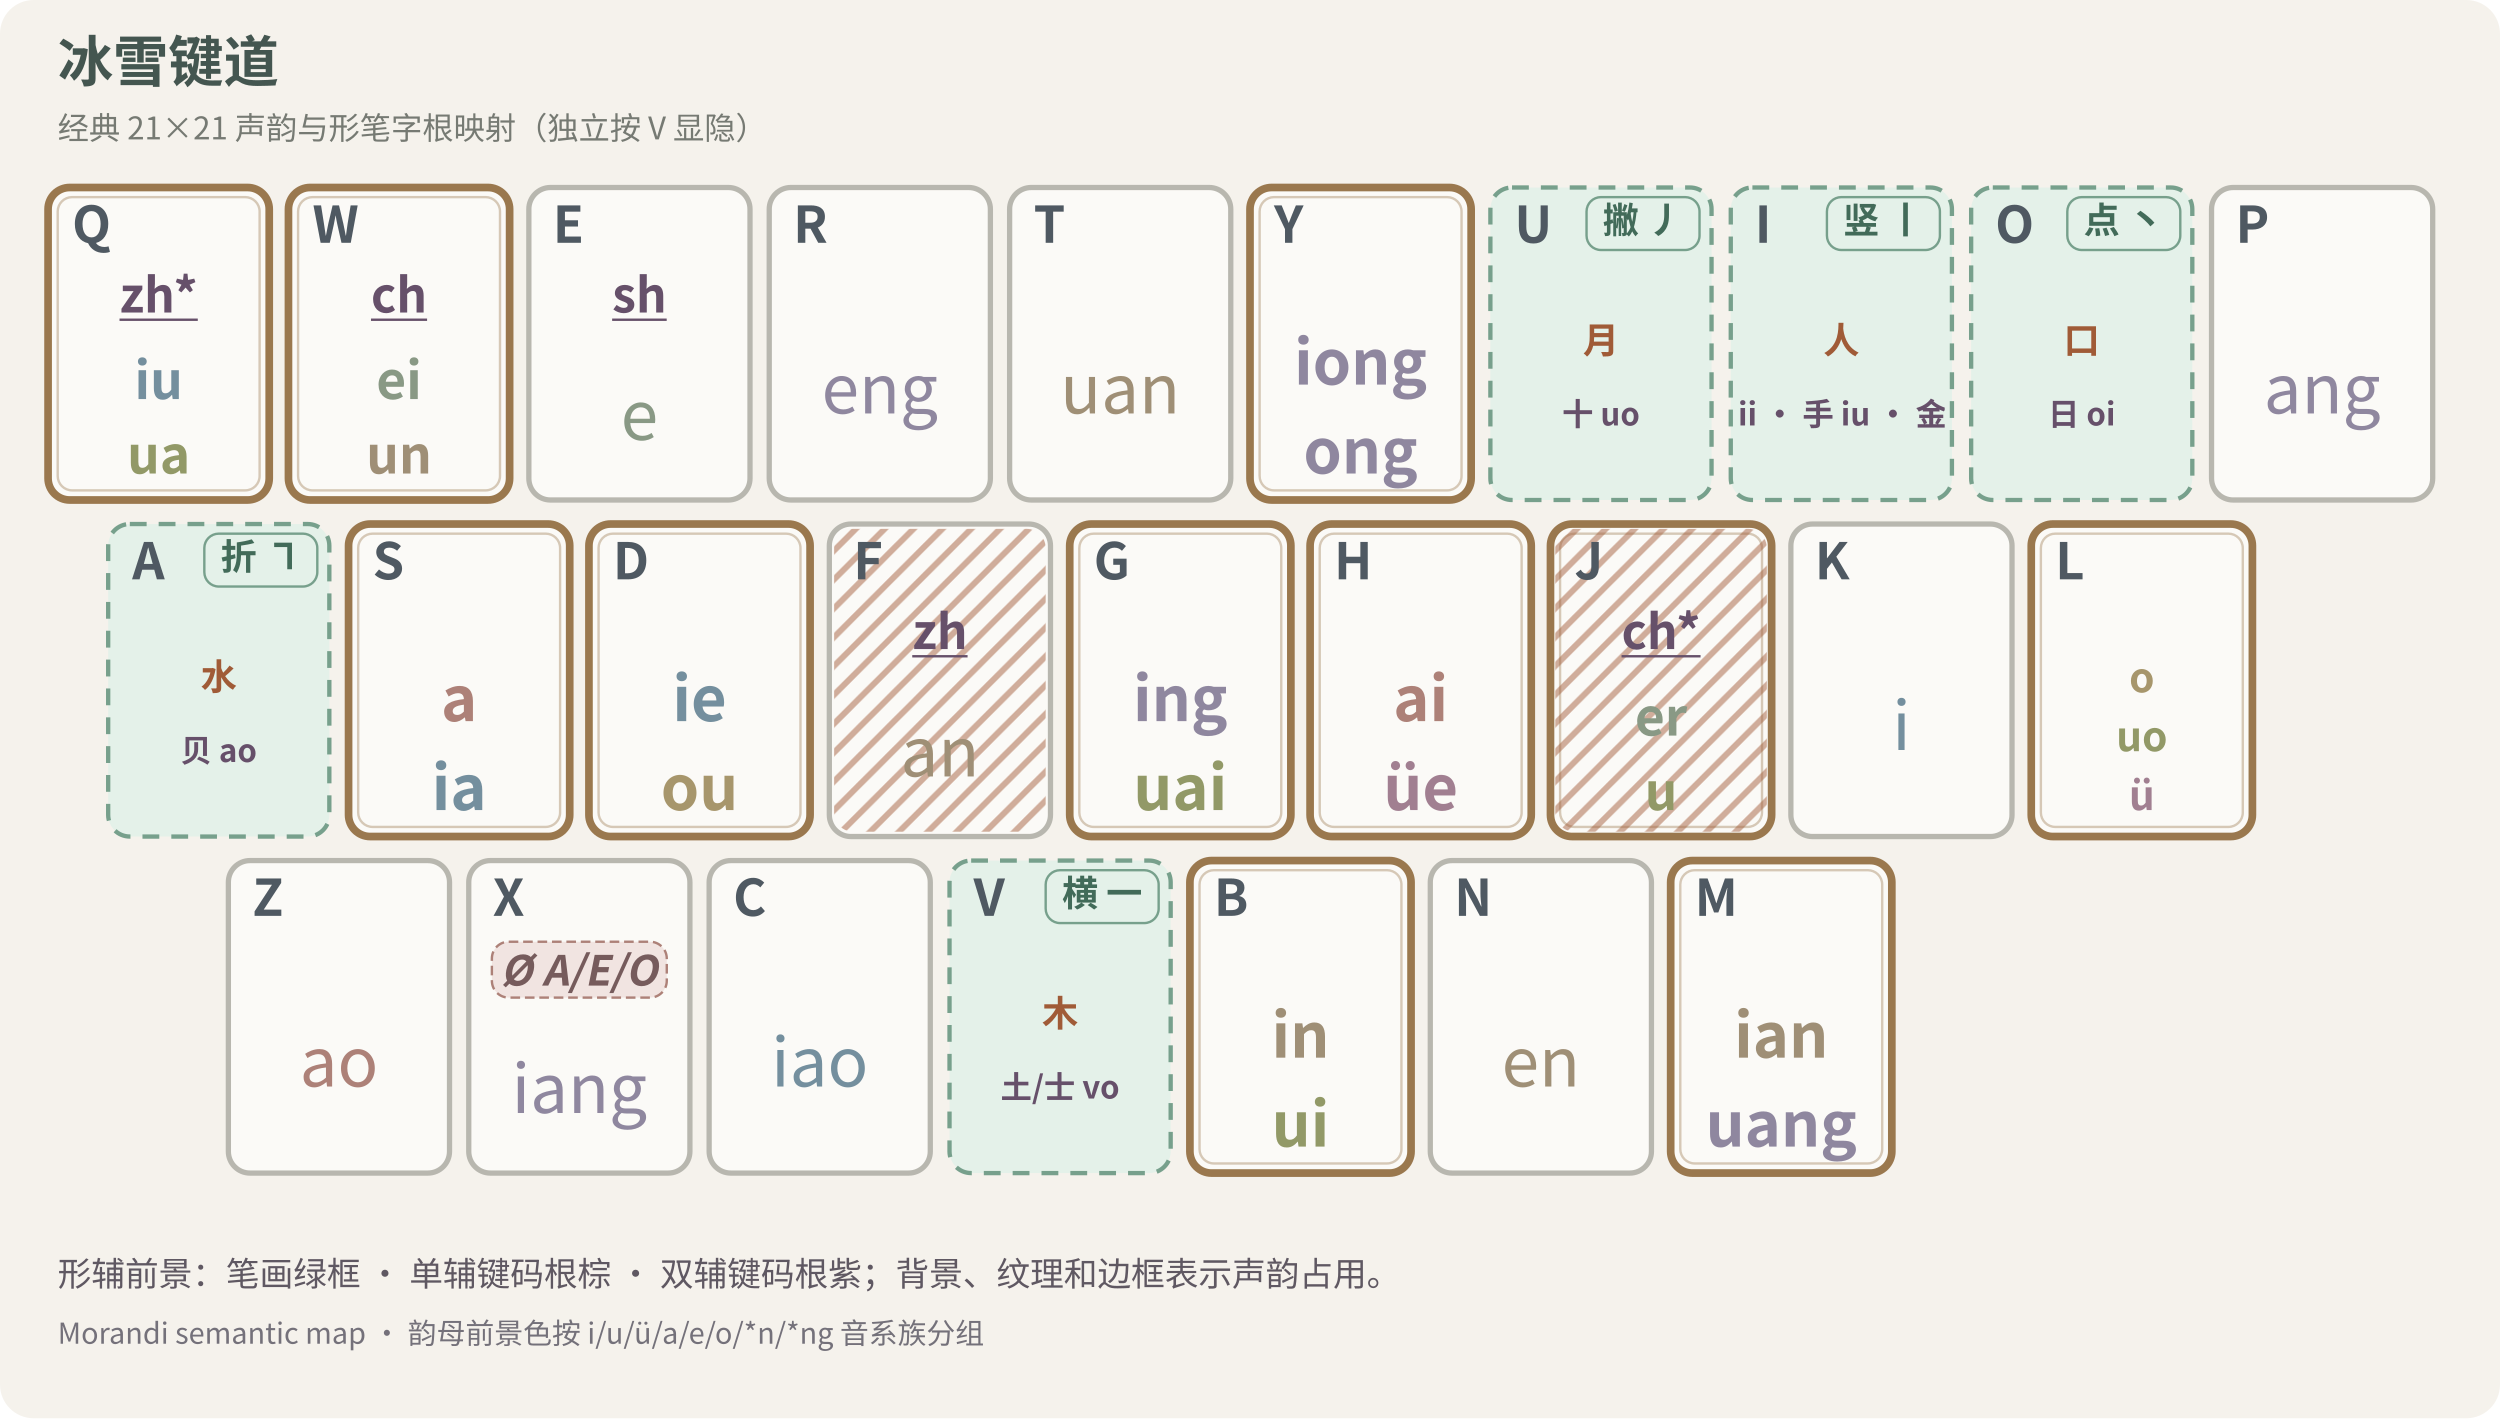
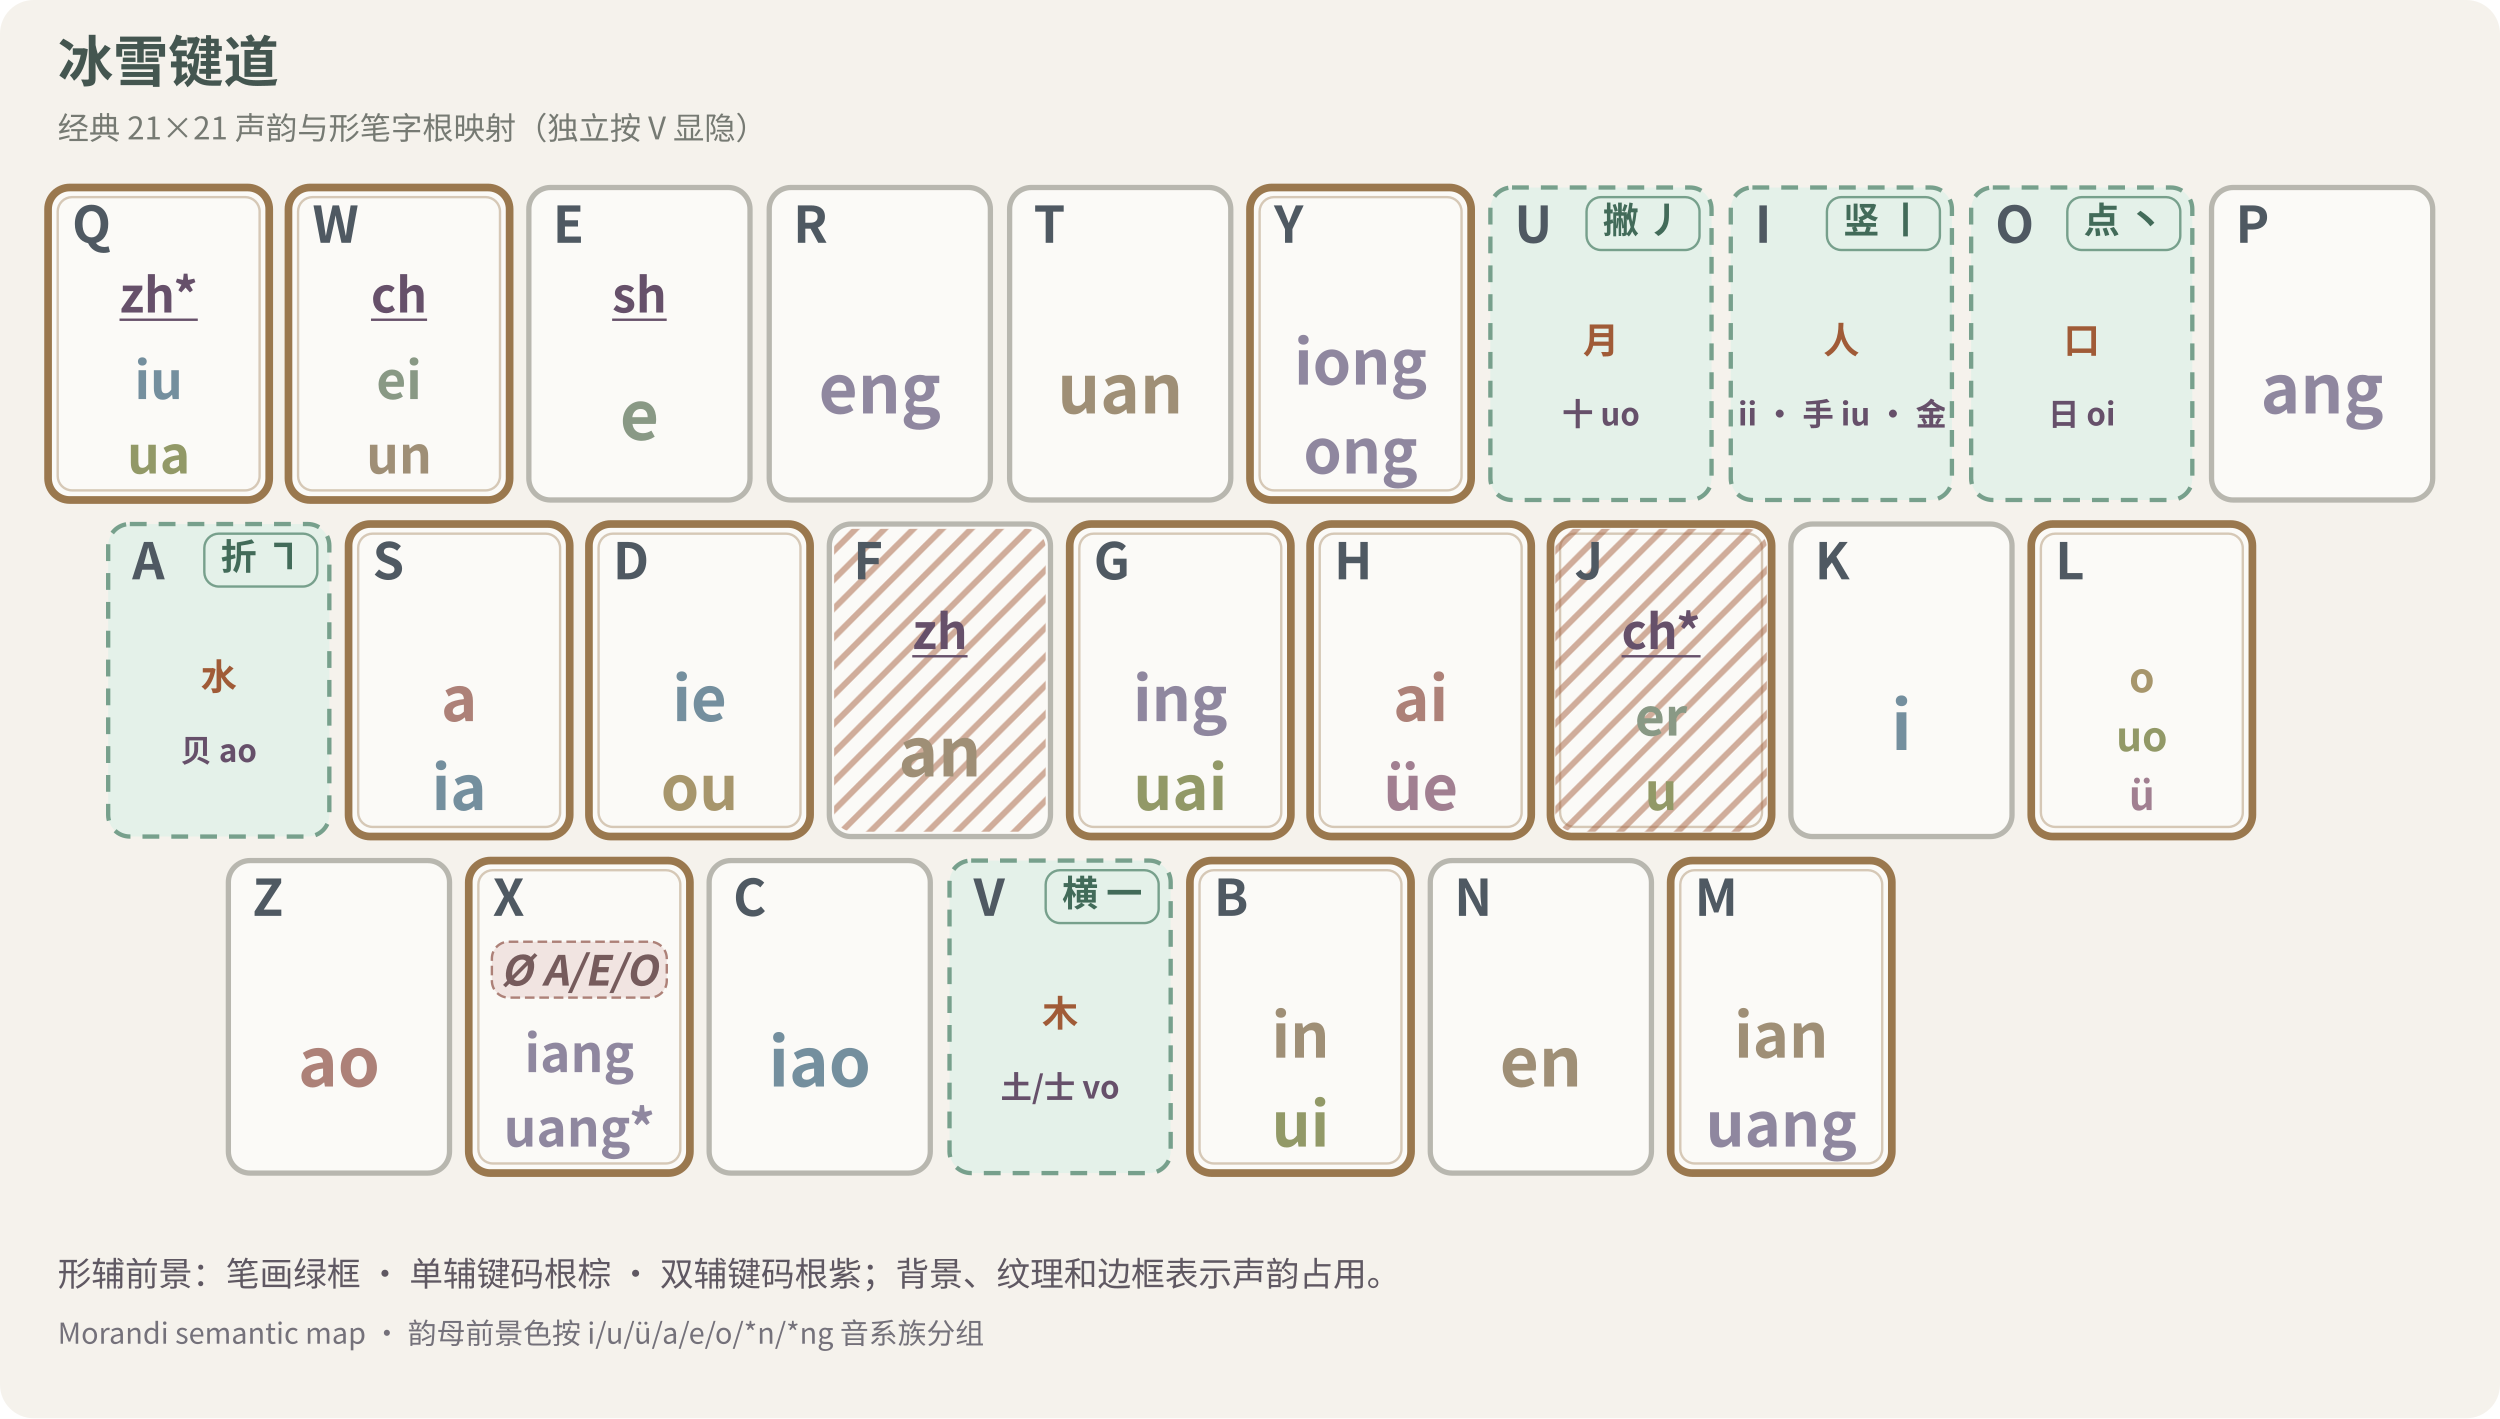
<svg xmlns="http://www.w3.org/2000/svg" class="keysvg nf4-keysvg" viewBox="0 0 1040 590" role="img" aria-labelledby="title desc">
  <defs>
    <pattern id="nf4-both" width="12" height="12" patternUnits="userSpaceOnUse">
      <rect width="12" height="12" fill="#fbfaf7" />
    </pattern>
    <pattern id="nf4-ionly" width="9" height="9" patternUnits="userSpaceOnUse">
      <rect width="9" height="9" fill="#e3eef4" />
      <path d="M2 0V9M7 0V9" stroke="#7399ad" stroke-opacity=".18" />
    </pattern>
    <pattern id="nf4-ronly" width="10" height="10" patternUnits="userSpaceOnUse">
      <rect width="10" height="10" fill="#f6ebd6" />
      <circle cx="3" cy="3" r="1.15" fill="#b39253" fill-opacity=".3" />
    </pattern>
    <pattern id="nf4-none" width="10" height="10" patternUnits="userSpaceOnUse">
      <rect width="10" height="10" fill="#eeece8" />
      <path d="M0 10L10 0" stroke="#aaa6a4" stroke-opacity=".14" />
    </pattern>
    <pattern id="nf4-multi" width="9" height="9" patternUnits="userSpaceOnUse">
      <rect width="9" height="9" fill="#f8efe2" />
      <path d="M-2 2L2-2M0 9L9 0M7 11L11 7" stroke="#9a784e" stroke-width="1.6" stroke-opacity=".27" />
    </pattern>
    <pattern id="nf4-anchor" width="12" height="12" patternUnits="userSpaceOnUse">
      <path d="M-3 3L3-3M0 12L12 0M9 15L15 9" stroke="#a05b37" stroke-width="2.5" stroke-opacity=".48" />
    </pattern>
  </defs>
  <rect width="1040" height="590" rx="14" fill="#f5f2ec" />
  <text x="24" y="34" font-family="Microsoft YaHei UI, Noto Sans CJK SC, sans-serif" font-size="23" fill="#445650" text-anchor="start" font-weight="760">冰雪键道</text>
  <text x="24" y="58" font-family="Microsoft YaHei UI, Noto Sans CJK SC, sans-serif" font-size="13" fill="#767a73" text-anchor="start" font-weight="500">经典 21×21 声韵与形笔字根映射（独立按 V 显隐）</text>
  <g data-key="Q" data-role="sound" data-multi="true">
    <clipPath id="snow_jiandao_classic-clip-0-0">
      <rect x="23" y="81" width="86" height="124" rx="7" />
    </clipPath>
    <rect x="20" y="78" width="92" height="130" rx="9" fill="#fbfaf7" stroke="#9a784e" stroke-width="3.2" />
    <rect x="24" y="82" width="84" height="122" rx="6" fill="none" stroke="#9a784e" stroke-opacity=".38" />
    <g clip-path="url(#snow_jiandao_classic-clip-0-0)">
      <text x="30" y="101" font-family="Microsoft YaHei UI, Noto Sans CJK SC, sans-serif" font-size="21" fill="#4f5962" text-anchor="start" font-weight="800" data-key-label="true">Q</text>
      <text x="66" y="130" text-anchor="middle" font-family="Microsoft YaHei UI, Noto Sans CJK SC, sans-serif" font-size="20" font-weight="700" text-decoration="underline" fill="#66506a">zh*</text>
-       <text x="66" y="166" font-family="Microsoft YaHei UI, Noto Sans CJK SC, sans-serif" font-size="21.39" fill="#748f9e" text-anchor="middle" font-weight="650" data-final="iu">iu</text>
-       <text x="66" y="197" font-family="Microsoft YaHei UI, Noto Sans CJK SC, sans-serif" font-size="21.39" fill="#929967" text-anchor="middle" font-weight="650" data-final="ua">ua</text>
+       <text x="66" y="166" font-family="Microsoft YaHei UI, Noto Sans CJK SC, sans-serif" font-size="21.39" fill="#748f9e" text-anchor="middle" font-weight="700" data-final="iu">iu</text>
+       <text x="66" y="197" font-family="Microsoft YaHei UI, Noto Sans CJK SC, sans-serif" font-size="21.39" fill="#929967" text-anchor="middle" font-weight="700" data-final="ua">ua</text>
    </g>
  </g>
  <g data-key="W" data-role="sound" data-multi="true">
    <clipPath id="snow_jiandao_classic-clip-0-1">
      <rect x="123" y="81" width="86" height="124" rx="7" />
    </clipPath>
    <rect x="120" y="78" width="92" height="130" rx="9" fill="#fbfaf7" stroke="#9a784e" stroke-width="3.2" />
    <rect x="124" y="82" width="84" height="122" rx="6" fill="none" stroke="#9a784e" stroke-opacity=".38" />
    <g clip-path="url(#snow_jiandao_classic-clip-0-1)">
      <text x="130" y="101" font-family="Microsoft YaHei UI, Noto Sans CJK SC, sans-serif" font-size="21" fill="#4f5962" text-anchor="start" font-weight="800" data-key-label="true">W</text>
      <text x="166" y="130" text-anchor="middle" font-family="Microsoft YaHei UI, Noto Sans CJK SC, sans-serif" font-size="20" font-weight="700" text-decoration="underline" fill="#66506a">ch</text>
-       <text x="166" y="166" font-family="Microsoft YaHei UI, Noto Sans CJK SC, sans-serif" font-size="21.39" fill="#899985" text-anchor="middle" font-weight="650" data-final="ei">ei</text>
-       <text x="166" y="197" font-family="Microsoft YaHei UI, Noto Sans CJK SC, sans-serif" font-size="21.39" fill="#9f8f76" text-anchor="middle" font-weight="650" data-final="un">un</text>
+       <text x="166" y="166" font-family="Microsoft YaHei UI, Noto Sans CJK SC, sans-serif" font-size="21.39" fill="#899985" text-anchor="middle" font-weight="700" data-final="ei">ei</text>
+       <text x="166" y="197" font-family="Microsoft YaHei UI, Noto Sans CJK SC, sans-serif" font-size="21.39" fill="#9f8f76" text-anchor="middle" font-weight="700" data-final="un">un</text>
    </g>
  </g>
  <g data-key="E" data-role="sound">
    <clipPath id="snow_jiandao_classic-clip-0-2">
      <rect x="223" y="81" width="86" height="124" rx="7" />
    </clipPath>
    <rect x="220" y="78" width="92" height="130" rx="9" fill="#fbfaf7" stroke="#b8b7af" stroke-width="2.2" />
    <g clip-path="url(#snow_jiandao_classic-clip-0-2)">
      <text x="230" y="101" font-family="Microsoft YaHei UI, Noto Sans CJK SC, sans-serif" font-size="21" fill="#4f5962" text-anchor="start" font-weight="800" data-key-label="true">E</text>
      <text x="266" y="130" text-anchor="middle" font-family="Microsoft YaHei UI, Noto Sans CJK SC, sans-serif" font-size="20" font-weight="700" text-decoration="underline" fill="#66506a">sh</text>
-       <text x="266" y="183" font-family="Microsoft YaHei UI, Noto Sans CJK SC, sans-serif" font-size="28" fill="#899985" text-anchor="middle" font-weight="540" data-final="e">e</text>
+       <text x="266" y="183" font-family="Microsoft YaHei UI, Noto Sans CJK SC, sans-serif" font-size="28" fill="#899985" text-anchor="middle" font-weight="600" data-final="e">e</text>
    </g>
  </g>
  <g data-key="R" data-role="sound">
    <clipPath id="snow_jiandao_classic-clip-0-3">
      <rect x="323" y="81" width="86" height="124" rx="7" />
    </clipPath>
    <rect x="320" y="78" width="92" height="130" rx="9" fill="#fbfaf7" stroke="#b8b7af" stroke-width="2.2" />
    <g clip-path="url(#snow_jiandao_classic-clip-0-3)">
      <text x="330" y="101" font-family="Microsoft YaHei UI, Noto Sans CJK SC, sans-serif" font-size="21" fill="#4f5962" text-anchor="start" font-weight="800" data-key-label="true">R</text>
-       <text x="366" y="172" font-family="Microsoft YaHei UI, Noto Sans CJK SC, sans-serif" font-size="28" fill="#8f879f" text-anchor="middle" font-weight="540" data-final="eng">eng</text>
+       <text x="366" y="172" font-family="Microsoft YaHei UI, Noto Sans CJK SC, sans-serif" font-size="28" fill="#8f879f" text-anchor="middle" font-weight="600" data-final="eng">eng</text>
    </g>
  </g>
  <g data-key="T" data-role="sound">
    <clipPath id="snow_jiandao_classic-clip-0-4">
      <rect x="423" y="81" width="86" height="124" rx="7" />
    </clipPath>
    <rect x="420" y="78" width="92" height="130" rx="9" fill="#fbfaf7" stroke="#b8b7af" stroke-width="2.2" />
    <g clip-path="url(#snow_jiandao_classic-clip-0-4)">
      <text x="430" y="101" font-family="Microsoft YaHei UI, Noto Sans CJK SC, sans-serif" font-size="21" fill="#4f5962" text-anchor="start" font-weight="800" data-key-label="true">T</text>
-       <text x="466" y="172" font-family="Microsoft YaHei UI, Noto Sans CJK SC, sans-serif" font-size="28" fill="#9f8f76" text-anchor="middle" font-weight="540" data-final="uan">uan</text>
+       <text x="466" y="172" font-family="Microsoft YaHei UI, Noto Sans CJK SC, sans-serif" font-size="28" fill="#9f8f76" text-anchor="middle" font-weight="600" data-final="uan">uan</text>
    </g>
  </g>
  <g data-key="Y" data-role="sound" data-multi="true">
    <clipPath id="snow_jiandao_classic-clip-0-5">
      <rect x="523" y="81" width="86" height="124" rx="7" />
    </clipPath>
    <rect x="520" y="78" width="92" height="130" rx="9" fill="#fbfaf7" stroke="#9a784e" stroke-width="3.2" />
    <rect x="524" y="82" width="84" height="122" rx="6" fill="none" stroke="#9a784e" stroke-opacity=".38" />
    <g clip-path="url(#snow_jiandao_classic-clip-0-5)">
      <text x="530" y="101" font-family="Microsoft YaHei UI, Noto Sans CJK SC, sans-serif" font-size="21" fill="#4f5962" text-anchor="start" font-weight="800" data-key-label="true">Y</text>
-       <text x="566" y="160" font-family="Microsoft YaHei UI, Noto Sans CJK SC, sans-serif" font-size="25.53" fill="#8f879f" text-anchor="middle" font-weight="650" data-final="iong">iong</text>
-       <text x="566" y="197" font-family="Microsoft YaHei UI, Noto Sans CJK SC, sans-serif" font-size="25.53" fill="#8f879f" text-anchor="middle" font-weight="650" data-final="ong">ong</text>
+       <text x="566" y="160" font-family="Microsoft YaHei UI, Noto Sans CJK SC, sans-serif" font-size="25.53" fill="#8f879f" text-anchor="middle" font-weight="700" data-final="iong">iong</text>
+       <text x="566" y="197" font-family="Microsoft YaHei UI, Noto Sans CJK SC, sans-serif" font-size="25.53" fill="#8f879f" text-anchor="middle" font-weight="700" data-final="ong">ong</text>
    </g>
  </g>
  <g data-key="U" data-role="auxiliary-only">
    <clipPath id="snow_jiandao_classic-clip-0-6">
      <rect x="623" y="81" width="86" height="124" rx="7" />
    </clipPath>
    <rect x="620" y="78" width="92" height="130" rx="9" fill="#e4f1e9" stroke="#77a08c" stroke-width="1.8" stroke-dasharray="7 5" />
    <g clip-path="url(#snow_jiandao_classic-clip-0-6)">
      <text x="630" y="101" font-family="Microsoft YaHei UI, Noto Sans CJK SC, sans-serif" font-size="21" fill="#4f5962" text-anchor="start" font-weight="800" data-key-label="true">U</text>
      <g data-aux-badge="stroke">
        <rect x="660" y="82" width="47" height="22" rx="6" fill="#e4f1e9" stroke="#77a08c" />
        <text x="683.5" y="97" font-family="Microsoft YaHei UI, Noto Sans CJK SC, sans-serif" font-size="15" fill="#426b59" text-anchor="middle" font-weight="750" data-aux-kind="stroke">撇 丿</text>
      </g>
      <text x="666" y="147" font-family="Microsoft YaHei UI, Noto Sans CJK SC, sans-serif" font-size="15" fill="#a05b37" text-anchor="middle" font-weight="750" data-aux-kind="single-root">月</text>
-       <text x="666" y="177" font-family="Microsoft YaHei UI, Noto Sans CJK SC, sans-serif" font-size="13" fill="#66506a" text-anchor="middle" font-weight="650" data-aux-kind="double-root">十 uo</text>
+       <text x="666" y="177" font-family="Microsoft YaHei UI, Noto Sans CJK SC, sans-serif" font-size="13" fill="#66506a" text-anchor="middle" font-weight="750" data-aux-kind="double-root">十 uo</text>
    </g>
  </g>
  <g data-key="I" data-role="auxiliary-only">
    <clipPath id="snow_jiandao_classic-clip-0-7">
      <rect x="723" y="81" width="86" height="124" rx="7" />
    </clipPath>
    <rect x="720" y="78" width="92" height="130" rx="9" fill="#e4f1e9" stroke="#77a08c" stroke-width="1.8" stroke-dasharray="7 5" />
    <g clip-path="url(#snow_jiandao_classic-clip-0-7)">
      <text x="730" y="101" font-family="Microsoft YaHei UI, Noto Sans CJK SC, sans-serif" font-size="21" fill="#4f5962" text-anchor="start" font-weight="800" data-key-label="true">I</text>
      <g data-aux-badge="stroke">
        <rect x="760" y="82" width="47" height="22" rx="6" fill="#e4f1e9" stroke="#77a08c" />
        <text x="783.5" y="97" font-family="Microsoft YaHei UI, Noto Sans CJK SC, sans-serif" font-size="15" fill="#426b59" text-anchor="middle" font-weight="750" data-aux-kind="stroke">竖 丨</text>
      </g>
      <text x="766" y="147" font-family="Microsoft YaHei UI, Noto Sans CJK SC, sans-serif" font-size="15" fill="#a05b37" text-anchor="middle" font-weight="750" data-aux-kind="single-root">人</text>
-       <text x="766" y="177" font-family="Microsoft YaHei UI, Noto Sans CJK SC, sans-serif" font-size="13" fill="#66506a" text-anchor="middle" font-weight="650" data-aux-kind="double-root" textLength="76" lengthAdjust="spacingAndGlyphs">艹 ii · 手 iu · 金 io</text>
+       <text x="766" y="177" font-family="Microsoft YaHei UI, Noto Sans CJK SC, sans-serif" font-size="13" fill="#66506a" text-anchor="middle" font-weight="750" data-aux-kind="double-root" textLength="76" lengthAdjust="spacingAndGlyphs">艹 ii · 手 iu · 金 io</text>
    </g>
  </g>
  <g data-key="O" data-role="auxiliary-only">
    <clipPath id="snow_jiandao_classic-clip-0-8">
      <rect x="823" y="81" width="86" height="124" rx="7" />
    </clipPath>
    <rect x="820" y="78" width="92" height="130" rx="9" fill="#e4f1e9" stroke="#77a08c" stroke-width="1.8" stroke-dasharray="7 5" />
    <g clip-path="url(#snow_jiandao_classic-clip-0-8)">
      <text x="830" y="101" font-family="Microsoft YaHei UI, Noto Sans CJK SC, sans-serif" font-size="21" fill="#4f5962" text-anchor="start" font-weight="800" data-key-label="true">O</text>
      <g data-aux-badge="stroke">
        <rect x="860" y="82" width="47" height="22" rx="6" fill="#e4f1e9" stroke="#77a08c" />
        <text x="883.5" y="97" font-family="Microsoft YaHei UI, Noto Sans CJK SC, sans-serif" font-size="15" fill="#426b59" text-anchor="middle" font-weight="750" data-aux-kind="stroke">点 丶</text>
      </g>
      <text x="866" y="147" font-family="Microsoft YaHei UI, Noto Sans CJK SC, sans-serif" font-size="15" fill="#a05b37" text-anchor="middle" font-weight="750" data-aux-kind="single-root">口</text>
-       <text x="866" y="177" font-family="Microsoft YaHei UI, Noto Sans CJK SC, sans-serif" font-size="13" fill="#66506a" text-anchor="middle" font-weight="650" data-aux-kind="double-root">日 oi</text>
+       <text x="866" y="177" font-family="Microsoft YaHei UI, Noto Sans CJK SC, sans-serif" font-size="13" fill="#66506a" text-anchor="middle" font-weight="750" data-aux-kind="double-root">日 oi</text>
    </g>
  </g>
  <g data-key="P" data-role="sound">
    <clipPath id="snow_jiandao_classic-clip-0-9">
      <rect x="923" y="81" width="86" height="124" rx="7" />
    </clipPath>
    <rect x="920" y="78" width="92" height="130" rx="9" fill="#fbfaf7" stroke="#b8b7af" stroke-width="2.2" />
    <g clip-path="url(#snow_jiandao_classic-clip-0-9)">
      <text x="930" y="101" font-family="Microsoft YaHei UI, Noto Sans CJK SC, sans-serif" font-size="21" fill="#4f5962" text-anchor="start" font-weight="800" data-key-label="true">P</text>
-       <text x="966" y="172" font-family="Microsoft YaHei UI, Noto Sans CJK SC, sans-serif" font-size="28" fill="#8f879f" text-anchor="middle" font-weight="540" data-final="ang">ang</text>
+       <text x="966" y="172" font-family="Microsoft YaHei UI, Noto Sans CJK SC, sans-serif" font-size="28" fill="#8f879f" text-anchor="middle" font-weight="600" data-final="ang">ang</text>
    </g>
  </g>
  <g data-key="A" data-role="auxiliary-only">
    <clipPath id="snow_jiandao_classic-clip-1-0">
      <rect x="48" y="221" width="86" height="124" rx="7" />
    </clipPath>
    <rect x="45" y="218" width="92" height="130" rx="9" fill="#e4f1e9" stroke="#77a08c" stroke-width="1.8" stroke-dasharray="7 5" />
    <g clip-path="url(#snow_jiandao_classic-clip-1-0)">
      <text x="55" y="241" font-family="Microsoft YaHei UI, Noto Sans CJK SC, sans-serif" font-size="21" fill="#4f5962" text-anchor="start" font-weight="800" data-key-label="true">A</text>
      <g data-aux-badge="stroke">
        <rect x="85" y="222" width="47" height="22" rx="6" fill="#e4f1e9" stroke="#77a08c" />
        <text x="108.5" y="237" font-family="Microsoft YaHei UI, Noto Sans CJK SC, sans-serif" font-size="15" fill="#426b59" text-anchor="middle" font-weight="750" data-aux-kind="stroke">折 ㇕</text>
      </g>
      <text x="91" y="287" font-family="Microsoft YaHei UI, Noto Sans CJK SC, sans-serif" font-size="15" fill="#a05b37" text-anchor="middle" font-weight="750" data-aux-kind="single-root">水</text>
-       <text x="91" y="317" font-family="Microsoft YaHei UI, Noto Sans CJK SC, sans-serif" font-size="13" fill="#66506a" text-anchor="middle" font-weight="650" data-aux-kind="double-root">贝 ao</text>
+       <text x="91" y="317" font-family="Microsoft YaHei UI, Noto Sans CJK SC, sans-serif" font-size="13" fill="#66506a" text-anchor="middle" font-weight="750" data-aux-kind="double-root">贝 ao</text>
    </g>
  </g>
  <g data-key="S" data-role="sound" data-multi="true">
    <clipPath id="snow_jiandao_classic-clip-1-1">
      <rect x="148" y="221" width="86" height="124" rx="7" />
    </clipPath>
    <rect x="145" y="218" width="92" height="130" rx="9" fill="#fbfaf7" stroke="#9a784e" stroke-width="3.2" />
    <rect x="149" y="222" width="84" height="122" rx="6" fill="none" stroke="#9a784e" stroke-opacity=".38" />
    <g clip-path="url(#snow_jiandao_classic-clip-1-1)">
      <text x="155" y="241" font-family="Microsoft YaHei UI, Noto Sans CJK SC, sans-serif" font-size="21" fill="#4f5962" text-anchor="start" font-weight="800" data-key-label="true">S</text>
-       <text x="191" y="300" font-family="Microsoft YaHei UI, Noto Sans CJK SC, sans-serif" font-size="25.53" fill="#ad8178" text-anchor="middle" font-weight="650" data-final="a">a</text>
-       <text x="191" y="337" font-family="Microsoft YaHei UI, Noto Sans CJK SC, sans-serif" font-size="25.53" fill="#748f9e" text-anchor="middle" font-weight="650" data-final="ia">ia</text>
+       <text x="191" y="300" font-family="Microsoft YaHei UI, Noto Sans CJK SC, sans-serif" font-size="25.53" fill="#ad8178" text-anchor="middle" font-weight="700" data-final="a">a</text>
+       <text x="191" y="337" font-family="Microsoft YaHei UI, Noto Sans CJK SC, sans-serif" font-size="25.53" fill="#748f9e" text-anchor="middle" font-weight="700" data-final="ia">ia</text>
    </g>
  </g>
  <g data-key="D" data-role="sound" data-multi="true">
    <clipPath id="snow_jiandao_classic-clip-1-2">
      <rect x="248" y="221" width="86" height="124" rx="7" />
    </clipPath>
    <rect x="245" y="218" width="92" height="130" rx="9" fill="#fbfaf7" stroke="#9a784e" stroke-width="3.2" />
    <rect x="249" y="222" width="84" height="122" rx="6" fill="none" stroke="#9a784e" stroke-opacity=".38" />
    <g clip-path="url(#snow_jiandao_classic-clip-1-2)">
      <text x="255" y="241" font-family="Microsoft YaHei UI, Noto Sans CJK SC, sans-serif" font-size="21" fill="#4f5962" text-anchor="start" font-weight="800" data-key-label="true">D</text>
-       <text x="291" y="300" font-family="Microsoft YaHei UI, Noto Sans CJK SC, sans-serif" font-size="25.53" fill="#748f9e" text-anchor="middle" font-weight="650" data-final="ie">ie</text>
-       <text x="291" y="337" font-family="Microsoft YaHei UI, Noto Sans CJK SC, sans-serif" font-size="25.53" fill="#a7966c" text-anchor="middle" font-weight="650" data-final="ou">ou</text>
+       <text x="291" y="300" font-family="Microsoft YaHei UI, Noto Sans CJK SC, sans-serif" font-size="25.53" fill="#748f9e" text-anchor="middle" font-weight="700" data-final="ie">ie</text>
+       <text x="291" y="337" font-family="Microsoft YaHei UI, Noto Sans CJK SC, sans-serif" font-size="25.53" fill="#a7966c" text-anchor="middle" font-weight="700" data-final="ou">ou</text>
    </g>
  </g>
  <g data-key="F" data-role="sound">
    <clipPath id="snow_jiandao_classic-clip-1-3">
      <rect x="348" y="221" width="86" height="124" rx="7" />
    </clipPath>
    <rect x="345" y="218" width="92" height="130" rx="9" fill="#fbfaf7" stroke="#b8b7af" stroke-width="2.2" />
    <rect x="347" y="220" width="88" height="126" rx="8" fill="url(#nf4-anchor)" pointer-events="none" />
    <g clip-path="url(#snow_jiandao_classic-clip-1-3)">
      <text x="355" y="241" font-family="Microsoft YaHei UI, Noto Sans CJK SC, sans-serif" font-size="21" fill="#4f5962" text-anchor="start" font-weight="800" data-key-label="true">F</text>
      <text x="391" y="270" text-anchor="middle" font-family="Microsoft YaHei UI, Noto Sans CJK SC, sans-serif" font-size="20" font-weight="700" text-decoration="underline" fill="#66506a">zh</text>
-       <text x="391" y="323" font-family="Microsoft YaHei UI, Noto Sans CJK SC, sans-serif" font-size="28" fill="#9f8f76" text-anchor="middle" font-weight="540" data-final="an">an</text>
+       <text x="391" y="323" font-family="Microsoft YaHei UI, Noto Sans CJK SC, sans-serif" font-size="28" fill="#9f8f76" text-anchor="middle" font-weight="600" data-final="an">an</text>
    </g>
  </g>
  <g data-key="G" data-role="sound" data-multi="true">
    <clipPath id="snow_jiandao_classic-clip-1-4">
      <rect x="448" y="221" width="86" height="124" rx="7" />
    </clipPath>
    <rect x="445" y="218" width="92" height="130" rx="9" fill="#fbfaf7" stroke="#9a784e" stroke-width="3.2" />
    <rect x="449" y="222" width="84" height="122" rx="6" fill="none" stroke="#9a784e" stroke-opacity=".38" />
    <g clip-path="url(#snow_jiandao_classic-clip-1-4)">
      <text x="455" y="241" font-family="Microsoft YaHei UI, Noto Sans CJK SC, sans-serif" font-size="21" fill="#4f5962" text-anchor="start" font-weight="800" data-key-label="true">G</text>
-       <text x="491" y="300" font-family="Microsoft YaHei UI, Noto Sans CJK SC, sans-serif" font-size="25.53" fill="#8f879f" text-anchor="middle" font-weight="650" data-final="ing">ing</text>
-       <text x="491" y="337" font-family="Microsoft YaHei UI, Noto Sans CJK SC, sans-serif" font-size="25.53" fill="#929967" text-anchor="middle" font-weight="650" data-final="uai">uai</text>
+       <text x="491" y="300" font-family="Microsoft YaHei UI, Noto Sans CJK SC, sans-serif" font-size="25.53" fill="#8f879f" text-anchor="middle" font-weight="700" data-final="ing">ing</text>
+       <text x="491" y="337" font-family="Microsoft YaHei UI, Noto Sans CJK SC, sans-serif" font-size="25.53" fill="#929967" text-anchor="middle" font-weight="700" data-final="uai">uai</text>
    </g>
  </g>
  <g data-key="H" data-role="sound" data-multi="true">
    <clipPath id="snow_jiandao_classic-clip-1-5">
      <rect x="548" y="221" width="86" height="124" rx="7" />
    </clipPath>
    <rect x="545" y="218" width="92" height="130" rx="9" fill="#fbfaf7" stroke="#9a784e" stroke-width="3.2" />
    <rect x="549" y="222" width="84" height="122" rx="6" fill="none" stroke="#9a784e" stroke-opacity=".38" />
    <g clip-path="url(#snow_jiandao_classic-clip-1-5)">
      <text x="555" y="241" font-family="Microsoft YaHei UI, Noto Sans CJK SC, sans-serif" font-size="21" fill="#4f5962" text-anchor="start" font-weight="800" data-key-label="true">H</text>
-       <text x="591" y="300" font-family="Microsoft YaHei UI, Noto Sans CJK SC, sans-serif" font-size="25.53" fill="#ad8178" text-anchor="middle" font-weight="650" data-final="ai">ai</text>
-       <text x="591" y="337" font-family="Microsoft YaHei UI, Noto Sans CJK SC, sans-serif" font-size="25.53" fill="#a17f91" text-anchor="middle" font-weight="650" data-final="ve">üe</text>
+       <text x="591" y="300" font-family="Microsoft YaHei UI, Noto Sans CJK SC, sans-serif" font-size="25.53" fill="#ad8178" text-anchor="middle" font-weight="700" data-final="ai">ai</text>
+       <text x="591" y="337" font-family="Microsoft YaHei UI, Noto Sans CJK SC, sans-serif" font-size="25.53" fill="#a17f91" text-anchor="middle" font-weight="700" data-final="ve">üe</text>
    </g>
  </g>
  <g data-key="J" data-role="sound" data-multi="true">
    <clipPath id="snow_jiandao_classic-clip-1-6">
      <rect x="648" y="221" width="86" height="124" rx="7" />
    </clipPath>
    <rect x="645" y="218" width="92" height="130" rx="9" fill="#fbfaf7" stroke="#9a784e" stroke-width="3.2" />
    <rect x="649" y="222" width="84" height="122" rx="6" fill="none" stroke="#9a784e" stroke-opacity=".38" />
    <rect x="647" y="220" width="88" height="126" rx="8" fill="url(#nf4-anchor)" pointer-events="none" />
    <g clip-path="url(#snow_jiandao_classic-clip-1-6)">
      <text x="655" y="241" font-family="Microsoft YaHei UI, Noto Sans CJK SC, sans-serif" font-size="21" fill="#4f5962" text-anchor="start" font-weight="800" data-key-label="true">J</text>
      <text x="691" y="270" text-anchor="middle" font-family="Microsoft YaHei UI, Noto Sans CJK SC, sans-serif" font-size="20" font-weight="700" text-decoration="underline" fill="#66506a">ch*</text>
-       <text x="691" y="306" font-family="Microsoft YaHei UI, Noto Sans CJK SC, sans-serif" font-size="21.39" fill="#899985" text-anchor="middle" font-weight="650" data-final="er">er</text>
-       <text x="691" y="337" font-family="Microsoft YaHei UI, Noto Sans CJK SC, sans-serif" font-size="21.39" fill="#929967" text-anchor="middle" font-weight="650" data-final="u">u</text>
+       <text x="691" y="306" font-family="Microsoft YaHei UI, Noto Sans CJK SC, sans-serif" font-size="21.39" fill="#899985" text-anchor="middle" font-weight="700" data-final="er">er</text>
+       <text x="691" y="337" font-family="Microsoft YaHei UI, Noto Sans CJK SC, sans-serif" font-size="21.39" fill="#929967" text-anchor="middle" font-weight="700" data-final="u">u</text>
    </g>
  </g>
  <g data-key="K" data-role="sound">
    <clipPath id="snow_jiandao_classic-clip-1-7">
      <rect x="748" y="221" width="86" height="124" rx="7" />
    </clipPath>
    <rect x="745" y="218" width="92" height="130" rx="9" fill="#fbfaf7" stroke="#b8b7af" stroke-width="2.2" />
    <g clip-path="url(#snow_jiandao_classic-clip-1-7)">
      <text x="755" y="241" font-family="Microsoft YaHei UI, Noto Sans CJK SC, sans-serif" font-size="21" fill="#4f5962" text-anchor="start" font-weight="800" data-key-label="true">K</text>
-       <text x="791" y="312" font-family="Microsoft YaHei UI, Noto Sans CJK SC, sans-serif" font-size="28" fill="#748f9e" text-anchor="middle" font-weight="540" data-final="i">i</text>
+       <text x="791" y="312" font-family="Microsoft YaHei UI, Noto Sans CJK SC, sans-serif" font-size="28" fill="#748f9e" text-anchor="middle" font-weight="600" data-final="i">i</text>
    </g>
  </g>
  <g data-key="L" data-role="sound" data-multi="true">
    <clipPath id="snow_jiandao_classic-clip-1-8">
      <rect x="848" y="221" width="86" height="124" rx="7" />
    </clipPath>
    <rect x="845" y="218" width="92" height="130" rx="9" fill="#fbfaf7" stroke="#9a784e" stroke-width="3.2" />
    <rect x="849" y="222" width="84" height="122" rx="6" fill="none" stroke="#9a784e" stroke-opacity=".38" />
    <g clip-path="url(#snow_jiandao_classic-clip-1-8)">
      <text x="855" y="241" font-family="Microsoft YaHei UI, Noto Sans CJK SC, sans-serif" font-size="21" fill="#4f5962" text-anchor="start" font-weight="800" data-key-label="true">L</text>
-       <text x="891" y="288" font-family="Microsoft YaHei UI, Noto Sans CJK SC, sans-serif" font-size="16.905" fill="#a7966c" text-anchor="middle" font-weight="650" data-final="o">o</text>
-       <text x="891" y="312.5" font-family="Microsoft YaHei UI, Noto Sans CJK SC, sans-serif" font-size="16.905" fill="#929967" text-anchor="middle" font-weight="650" data-final="uo">uo</text>
-       <text x="891" y="337" font-family="Microsoft YaHei UI, Noto Sans CJK SC, sans-serif" font-size="16.905" fill="#a17f91" text-anchor="middle" font-weight="650" data-final="v">ü</text>
+       <text x="891" y="288" font-family="Microsoft YaHei UI, Noto Sans CJK SC, sans-serif" font-size="16.905" fill="#a7966c" text-anchor="middle" font-weight="750" data-final="o">o</text>
+       <text x="891" y="312.5" font-family="Microsoft YaHei UI, Noto Sans CJK SC, sans-serif" font-size="16.905" fill="#929967" text-anchor="middle" font-weight="750" data-final="uo">uo</text>
+       <text x="891" y="337" font-family="Microsoft YaHei UI, Noto Sans CJK SC, sans-serif" font-size="16.905" fill="#a17f91" text-anchor="middle" font-weight="750" data-final="v">ü</text>
    </g>
  </g>
  <g data-key="Z" data-role="sound">
    <clipPath id="snow_jiandao_classic-clip-2-0">
      <rect x="98" y="361" width="86" height="124" rx="7" />
    </clipPath>
    <rect x="95" y="358" width="92" height="130" rx="9" fill="#fbfaf7" stroke="#b8b7af" stroke-width="2.2" />
    <g clip-path="url(#snow_jiandao_classic-clip-2-0)">
      <text x="105" y="381" font-family="Microsoft YaHei UI, Noto Sans CJK SC, sans-serif" font-size="21" fill="#4f5962" text-anchor="start" font-weight="800" data-key-label="true">Z</text>
-       <text x="141" y="452" font-family="Microsoft YaHei UI, Noto Sans CJK SC, sans-serif" font-size="28" fill="#ad8178" text-anchor="middle" font-weight="540" data-final="ao">ao</text>
-     </g>
-   </g>
-   <g data-key="X" data-role="sound">
+       <text x="141" y="452" font-family="Microsoft YaHei UI, Noto Sans CJK SC, sans-serif" font-size="28" fill="#ad8178" text-anchor="middle" font-weight="600" data-final="ao">ao</text>
+     </g>
+   </g>
+   <g data-key="X" data-role="sound" data-multi="true">
    <clipPath id="snow_jiandao_classic-clip-2-1">
      <rect x="198" y="361" width="86" height="124" rx="7" />
    </clipPath>
-     <rect x="195" y="358" width="92" height="130" rx="9" fill="#fbfaf7" stroke="#b8b7af" stroke-width="2.2" />
+     <rect x="195" y="358" width="92" height="130" rx="9" fill="#fbfaf7" stroke="#9a784e" stroke-width="3.2" />
+     <rect x="199" y="362" width="84" height="122" rx="6" fill="none" stroke="#9a784e" stroke-opacity=".38" />
    <g clip-path="url(#snow_jiandao_classic-clip-2-1)">
      <text x="205" y="381" font-family="Microsoft YaHei UI, Noto Sans CJK SC, sans-serif" font-size="21" fill="#4f5962" text-anchor="start" font-weight="800" data-key-label="true">X</text>
      <rect x="204.621" y="391.759" width="72.759" height="23.241" rx="7" fill="#f1e4e1" stroke="#ad8178" stroke-dasharray="4 2" />
      <text x="241" y="410" text-anchor="middle" font-family="Microsoft YaHei UI, Noto Sans CJK SC, sans-serif" font-size="17.241" font-weight="700" font-style="italic" fill="#765b5c">Ø A/E/O</text>
-       <text x="241" y="463" font-family="Microsoft YaHei UI, Noto Sans CJK SC, sans-serif" font-size="28" fill="#8f879f" text-anchor="middle" font-weight="540" data-final="iang">iang</text>
+       <text x="241" y="446" font-family="Microsoft YaHei UI, Noto Sans CJK SC, sans-serif" font-size="21.39" fill="#8f879f" text-anchor="middle" font-weight="700" data-final="iang">iang</text>
+       <text x="241" y="477" font-family="Microsoft YaHei UI, Noto Sans CJK SC, sans-serif" font-size="21.39" fill="#8f879f" text-anchor="middle" font-weight="700" data-final="uang*">uang*</text>
    </g>
  </g>
  <g data-key="C" data-role="sound">
    <clipPath id="snow_jiandao_classic-clip-2-2">
      <rect x="298" y="361" width="86" height="124" rx="7" />
    </clipPath>
    <rect x="295" y="358" width="92" height="130" rx="9" fill="#fbfaf7" stroke="#b8b7af" stroke-width="2.2" />
    <g clip-path="url(#snow_jiandao_classic-clip-2-2)">
      <text x="305" y="381" font-family="Microsoft YaHei UI, Noto Sans CJK SC, sans-serif" font-size="21" fill="#4f5962" text-anchor="start" font-weight="800" data-key-label="true">C</text>
-       <text x="341" y="452" font-family="Microsoft YaHei UI, Noto Sans CJK SC, sans-serif" font-size="28" fill="#748f9e" text-anchor="middle" font-weight="540" data-final="iao">iao</text>
+       <text x="341" y="452" font-family="Microsoft YaHei UI, Noto Sans CJK SC, sans-serif" font-size="28" fill="#748f9e" text-anchor="middle" font-weight="600" data-final="iao">iao</text>
    </g>
  </g>
  <g data-key="V" data-role="auxiliary-only">
    <clipPath id="snow_jiandao_classic-clip-2-3">
      <rect x="398" y="361" width="86" height="124" rx="7" />
    </clipPath>
    <rect x="395" y="358" width="92" height="130" rx="9" fill="#e4f1e9" stroke="#77a08c" stroke-width="1.8" stroke-dasharray="7 5" />
    <g clip-path="url(#snow_jiandao_classic-clip-2-3)">
      <text x="405" y="381" font-family="Microsoft YaHei UI, Noto Sans CJK SC, sans-serif" font-size="21" fill="#4f5962" text-anchor="start" font-weight="800" data-key-label="true">V</text>
      <g data-aux-badge="stroke">
        <rect x="435" y="362" width="47" height="22" rx="6" fill="#e4f1e9" stroke="#77a08c" />
        <text x="458.5" y="377" font-family="Microsoft YaHei UI, Noto Sans CJK SC, sans-serif" font-size="15" fill="#426b59" text-anchor="middle" font-weight="750" data-aux-kind="stroke">横 一</text>
      </g>
      <text x="441" y="427" font-family="Microsoft YaHei UI, Noto Sans CJK SC, sans-serif" font-size="15" fill="#a05b37" text-anchor="middle" font-weight="750" data-aux-kind="single-root">木</text>
-       <text x="441" y="457" font-family="Microsoft YaHei UI, Noto Sans CJK SC, sans-serif" font-size="13" fill="#66506a" text-anchor="middle" font-weight="650" data-aux-kind="double-root">土/士 vo</text>
+       <text x="441" y="457" font-family="Microsoft YaHei UI, Noto Sans CJK SC, sans-serif" font-size="13" fill="#66506a" text-anchor="middle" font-weight="750" data-aux-kind="double-root">土/士 vo</text>
    </g>
  </g>
  <g data-key="B" data-role="sound" data-multi="true">
    <clipPath id="snow_jiandao_classic-clip-2-4">
      <rect x="498" y="361" width="86" height="124" rx="7" />
    </clipPath>
    <rect x="495" y="358" width="92" height="130" rx="9" fill="#fbfaf7" stroke="#9a784e" stroke-width="3.2" />
    <rect x="499" y="362" width="84" height="122" rx="6" fill="none" stroke="#9a784e" stroke-opacity=".38" />
    <g clip-path="url(#snow_jiandao_classic-clip-2-4)">
      <text x="505" y="381" font-family="Microsoft YaHei UI, Noto Sans CJK SC, sans-serif" font-size="21" fill="#4f5962" text-anchor="start" font-weight="800" data-key-label="true">B</text>
-       <text x="541" y="440" font-family="Microsoft YaHei UI, Noto Sans CJK SC, sans-serif" font-size="25.53" fill="#9f8f76" text-anchor="middle" font-weight="650" data-final="in">in</text>
-       <text x="541" y="477" font-family="Microsoft YaHei UI, Noto Sans CJK SC, sans-serif" font-size="25.53" fill="#929967" text-anchor="middle" font-weight="650" data-final="ui">ui</text>
+       <text x="541" y="440" font-family="Microsoft YaHei UI, Noto Sans CJK SC, sans-serif" font-size="25.53" fill="#9f8f76" text-anchor="middle" font-weight="700" data-final="in">in</text>
+       <text x="541" y="477" font-family="Microsoft YaHei UI, Noto Sans CJK SC, sans-serif" font-size="25.53" fill="#929967" text-anchor="middle" font-weight="700" data-final="ui">ui</text>
    </g>
  </g>
  <g data-key="N" data-role="sound">
    <clipPath id="snow_jiandao_classic-clip-2-5">
      <rect x="598" y="361" width="86" height="124" rx="7" />
    </clipPath>
    <rect x="595" y="358" width="92" height="130" rx="9" fill="#fbfaf7" stroke="#b8b7af" stroke-width="2.2" />
    <g clip-path="url(#snow_jiandao_classic-clip-2-5)">
      <text x="605" y="381" font-family="Microsoft YaHei UI, Noto Sans CJK SC, sans-serif" font-size="21" fill="#4f5962" text-anchor="start" font-weight="800" data-key-label="true">N</text>
-       <text x="641" y="452" font-family="Microsoft YaHei UI, Noto Sans CJK SC, sans-serif" font-size="28" fill="#9f8f76" text-anchor="middle" font-weight="540" data-final="en">en</text>
+       <text x="641" y="452" font-family="Microsoft YaHei UI, Noto Sans CJK SC, sans-serif" font-size="28" fill="#9f8f76" text-anchor="middle" font-weight="600" data-final="en">en</text>
    </g>
  </g>
  <g data-key="M" data-role="sound" data-multi="true">
    <clipPath id="snow_jiandao_classic-clip-2-6">
      <rect x="698" y="361" width="86" height="124" rx="7" />
    </clipPath>
    <rect x="695" y="358" width="92" height="130" rx="9" fill="#fbfaf7" stroke="#9a784e" stroke-width="3.2" />
    <rect x="699" y="362" width="84" height="122" rx="6" fill="none" stroke="#9a784e" stroke-opacity=".38" />
    <g clip-path="url(#snow_jiandao_classic-clip-2-6)">
      <text x="705" y="381" font-family="Microsoft YaHei UI, Noto Sans CJK SC, sans-serif" font-size="21" fill="#4f5962" text-anchor="start" font-weight="800" data-key-label="true">M</text>
-       <text x="741" y="440" font-family="Microsoft YaHei UI, Noto Sans CJK SC, sans-serif" font-size="25.53" fill="#9f8f76" text-anchor="middle" font-weight="650" data-final="ian">ian</text>
-       <text x="741" y="477" font-family="Microsoft YaHei UI, Noto Sans CJK SC, sans-serif" font-size="25.53" fill="#8f879f" text-anchor="middle" font-weight="650" data-final="uang">uang</text>
+       <text x="741" y="440" font-family="Microsoft YaHei UI, Noto Sans CJK SC, sans-serif" font-size="25.53" fill="#9f8f76" text-anchor="middle" font-weight="700" data-final="ian">ian</text>
+       <text x="741" y="477" font-family="Microsoft YaHei UI, Noto Sans CJK SC, sans-serif" font-size="25.53" fill="#8f879f" text-anchor="middle" font-weight="700" data-final="uang">uang</text>
    </g>
  </g>
  <text x="24" y="535" font-family="Microsoft YaHei UI, Noto Sans CJK SC, sans-serif" font-size="14" fill="#5f5862" text-anchor="start" font-weight="500">形辅前景：笔画绿框 · 单辅键码根棕 · 双辅键码根紫；背景、纹理和边框表示声韵占用。</text>
  <text x="24" y="559" font-family="Microsoft YaHei UI, Noto Sans CJK SC, sans-serif" font-size="12" fill="#74717a" text-anchor="start" font-weight="500">Morandi semantic map · 韵母前景色按 i/u/ü/a/e/o/*n/*ng 音系族分组</text>
</svg>
